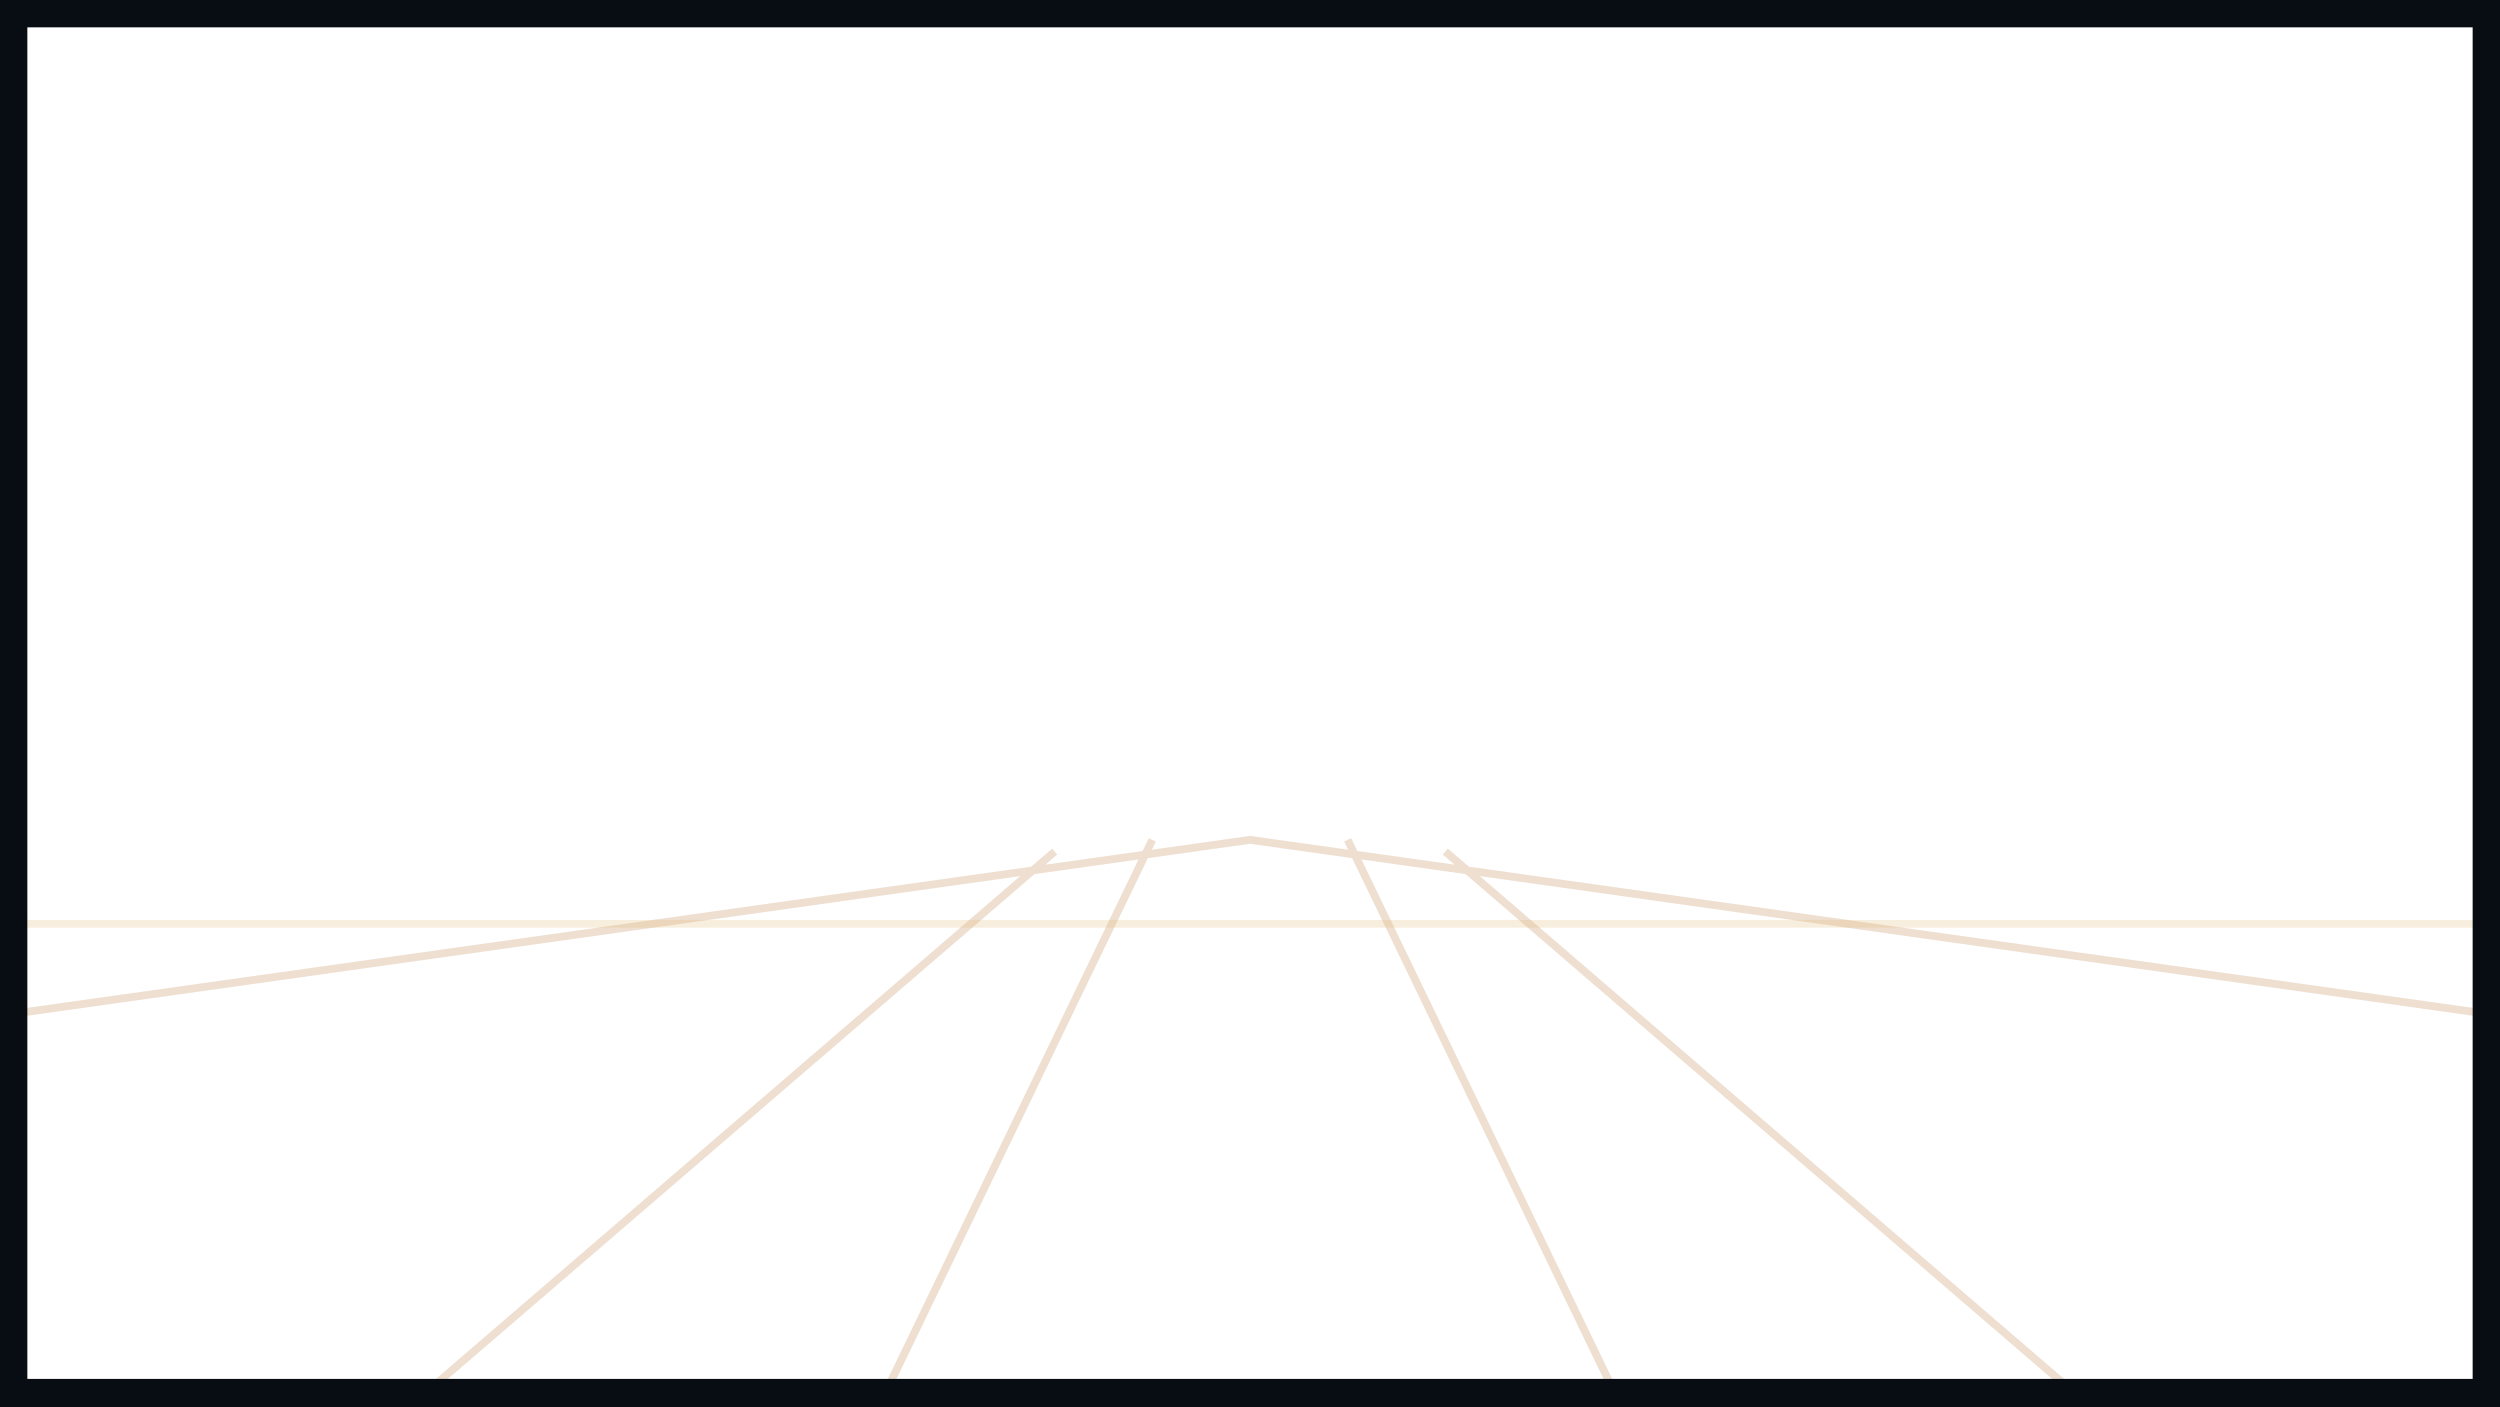
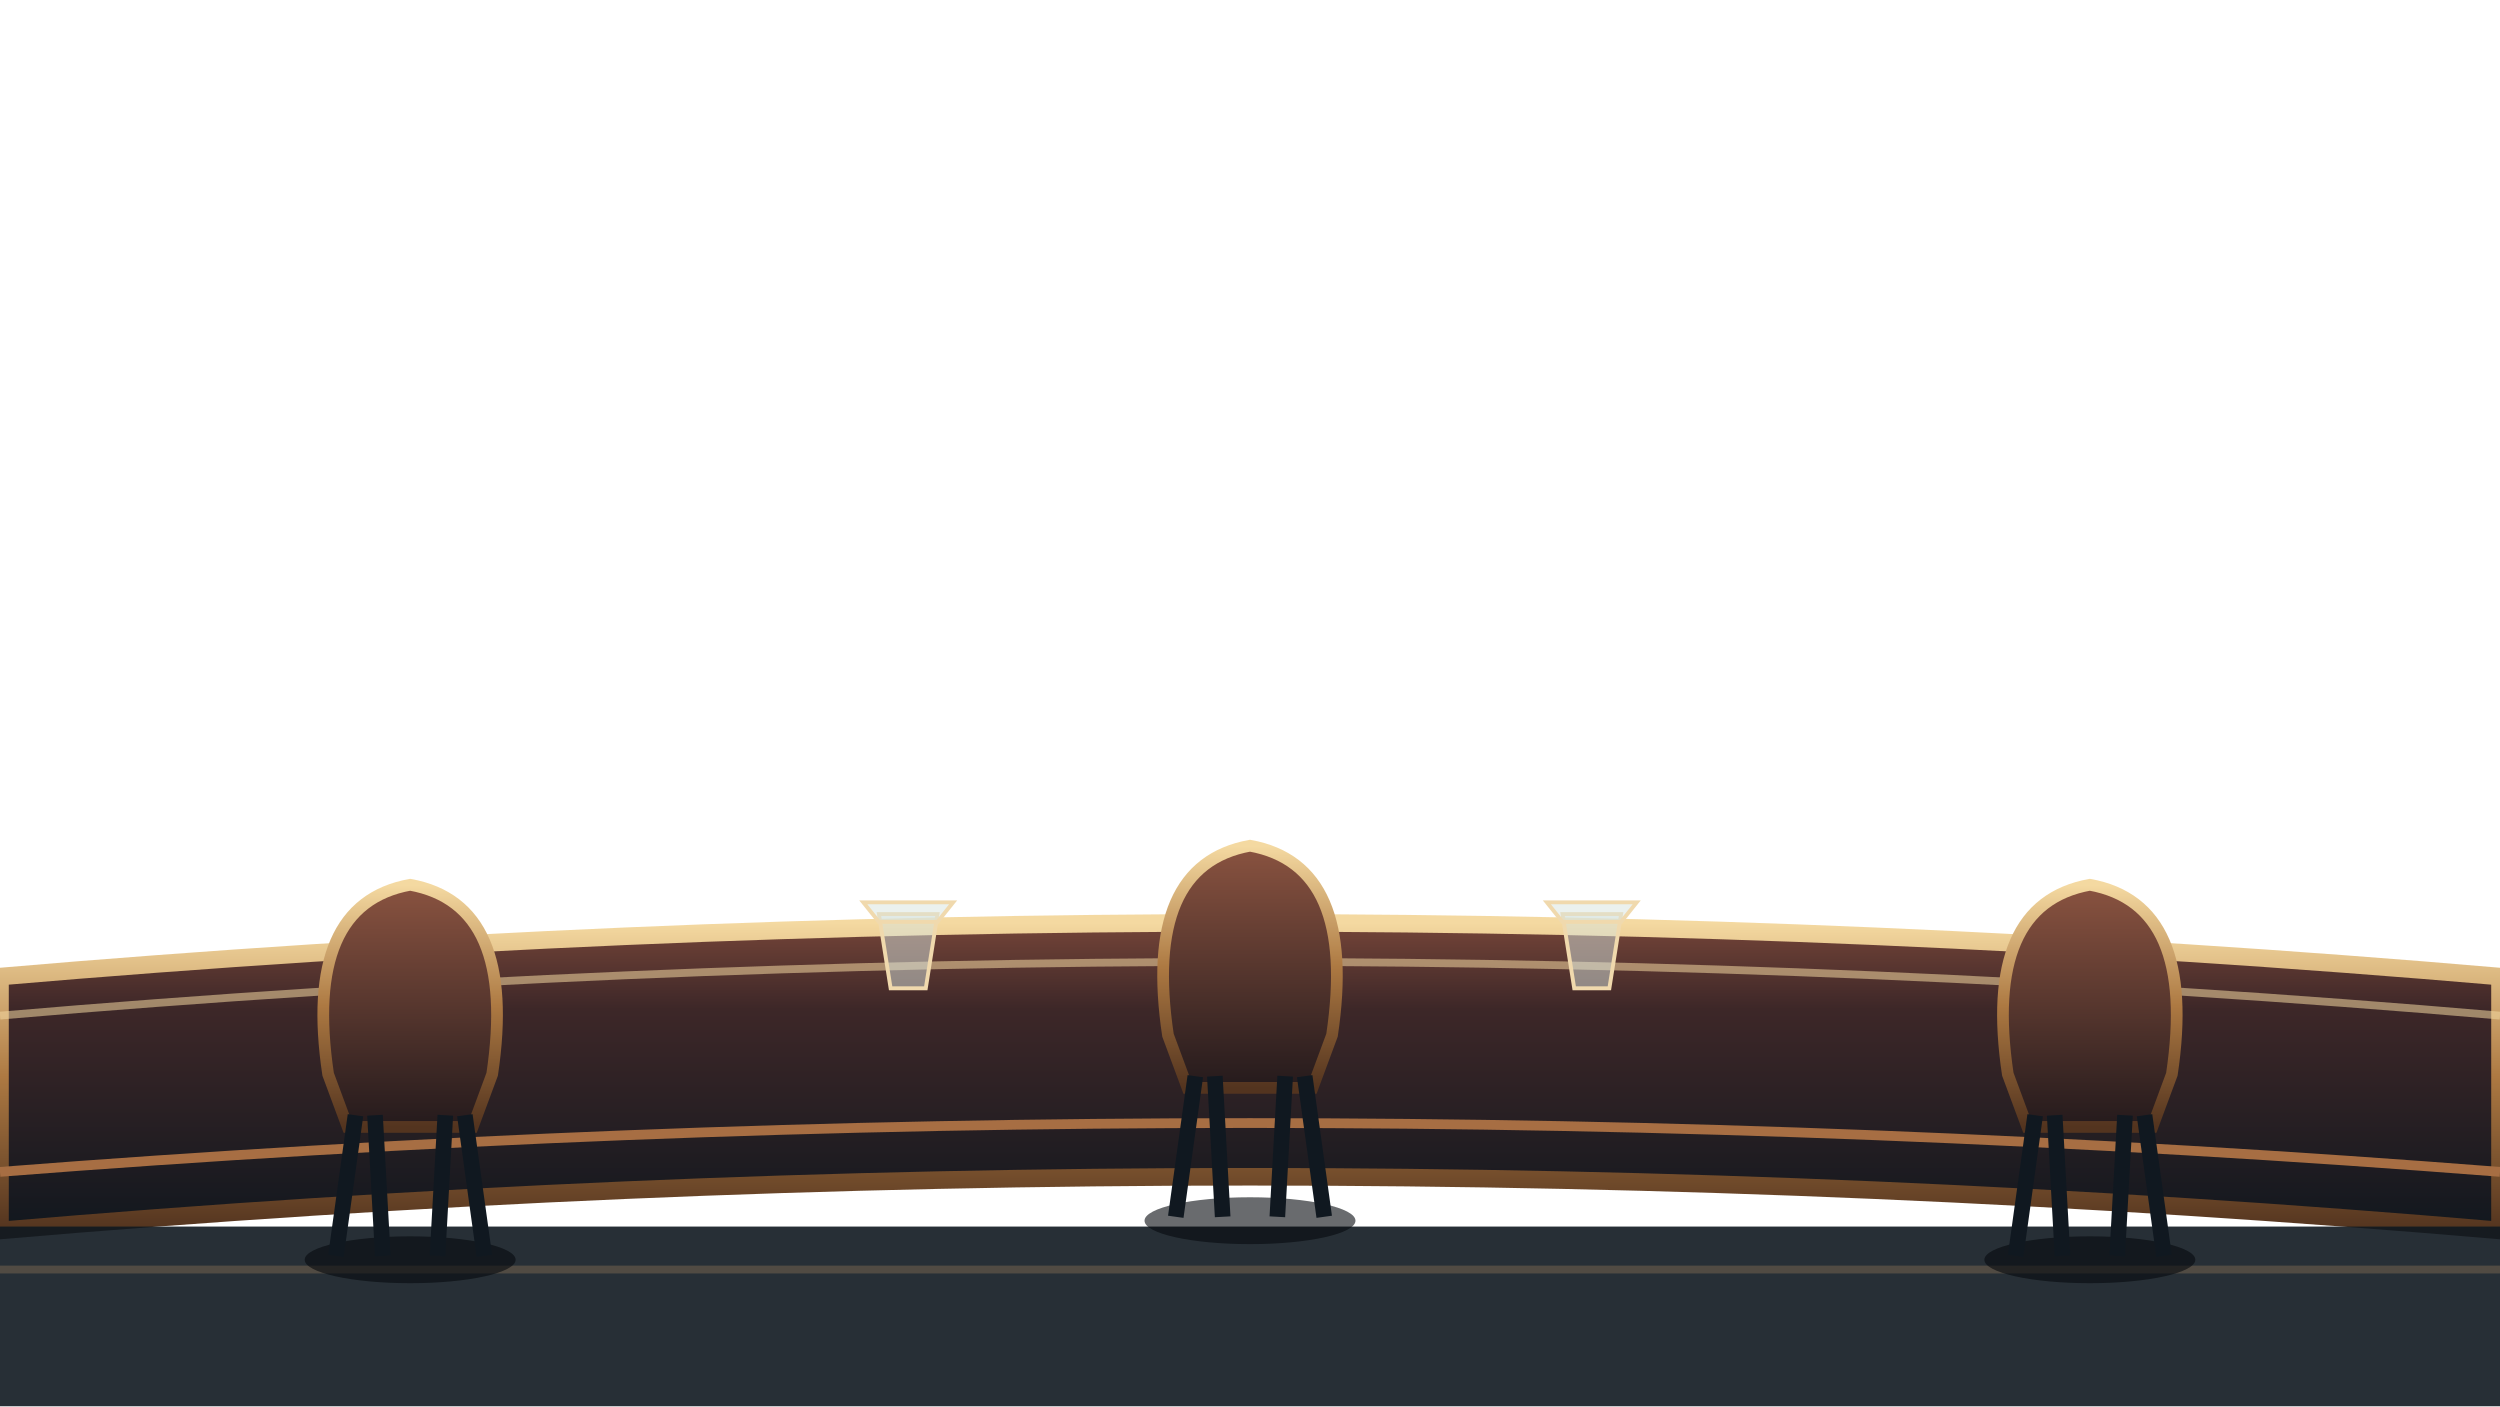
<svg xmlns="http://www.w3.org/2000/svg" viewBox="0 0 1280 720">
  <defs>
-     <linearGradient id="wall" x2="0" y2="1">
-       <stop stop-color="#17232c" />
-       <stop offset="1" stop-color="#422d2d" />
-     </linearGradient>
-     <linearGradient id="floor" x2="0" y2="1">
-       <stop stop-color="#5c3c3b" />
-       <stop offset="1" stop-color="#101820" />
+     <linearGradient id="counter" x2="0" y2="1">
+       <stop stop-color="#754538" />
+       <stop offset=".28" stop-color="#3d2728" />
+       <stop offset="1" stop-color="#11171e" />
    </linearGradient>
    <linearGradient id="brass" x2="0" y2="1">
-       <stop stop-color="#f1d28d" />
-       <stop offset=".5" stop-color="#a66d36" />
-       <stop offset="1" stop-color="#52351f" />
+       <stop stop-color="#f4d9a1" />
+       <stop offset=".5" stop-color="#ad7942" />
+       <stop offset="1" stop-color="#53341f" />
    </linearGradient>
-     <linearGradient id="bottle" x2="0" y2="1">
-       <stop stop-color="#8dbb9b" stop-opacity=".8" />
-       <stop offset="1" stop-color="#234c47" />
+     <linearGradient id="leather" x2="0" y2="1">
+       <stop stop-color="#8a5340" />
+       <stop offset="1" stop-color="#241a1c" />
    </linearGradient>
-     <radialGradient id="glow">
-       <stop stop-color="#e99c58" stop-opacity=".65" />
-       <stop offset="1" stop-color="#e99c58" stop-opacity="0" />
-     </radialGradient>
  </defs>
-   <path d="M0 520 640 430 1280 520M210 720 540 436M1070 720 740 436M450 720 590 430M830 720 690 430" fill="none" stroke="#c38d59" stroke-opacity=".28" stroke-width="4" />
-   <path d="M0 473H1280" stroke="#e4bd7c" stroke-opacity=".25" stroke-width="4" />
-   <rect width="1280" height="720" fill="none" stroke="#080d13" stroke-width="28" />
+   <g>
+     <path d="M0 500Q640 445 1280 500V630Q640 575 0 630Z" fill="url(#counter)" stroke="url(#brass)" stroke-width="9" />
+     <path d="M0 520Q640 465 1280 520" fill="none" stroke="#f1d7a0" stroke-opacity=".55" stroke-width="4" />
+     <path d="M0 600Q640 550 1280 600" fill="none" stroke="#a76e43" stroke-width="5" />
+     <path d="M0 628H1280V720H0Z" fill="#101820" opacity=".9" />
+     <path d="M0 650H1280" stroke="#d1a36d" stroke-opacity=".25" stroke-width="4" />
+   </g>
+   <g transform="translate(210 555)">
+     <ellipse cy="90" rx="54" ry="12" fill="#05090d" opacity=".6" />
+     <path d="M-42 -5Q-55 -92 0 -102Q55 -92 42 -5L32 22H-32Z" fill="url(#leather)" stroke="url(#brass)" stroke-width="6" />
+     <path d="M-28 16 -38 88M28 16 38 88M-18 16 -14 88M18 16 14 88" stroke="#101820" stroke-width="8" />
+   </g>
+   <g transform="translate(640 535)">
+     <ellipse cy="90" rx="54" ry="12" fill="#05090d" opacity=".6" />
+     <path d="M-42 -5Q-55 -92 0 -102Q55 -92 42 -5L32 22H-32Z" fill="url(#leather)" stroke="url(#brass)" stroke-width="6" />
+     <path d="M-28 16 -38 88M28 16 38 88M-18 16 -14 88M18 16 14 88" stroke="#101820" stroke-width="8" />
+   </g>
+   <g transform="translate(1070 555)">
+     <ellipse cy="90" rx="54" ry="12" fill="#05090d" opacity=".6" />
+     <path d="M-42 -5Q-55 -92 0 -102Q55 -92 42 -5L32 22H-32Z" fill="url(#leather)" stroke="url(#brass)" stroke-width="6" />
+     <path d="M-28 16 -38 88M28 16 38 88M-18 16 -14 88M18 16 14 88" stroke="#101820" stroke-width="8" />
+   </g>
+   <g fill="#d9e4df" fill-opacity=".5" stroke="#f0d9ad" stroke-width="2">
+     <path d="M450 468H480L474 506H456Z" />
+     <path d="M800 468H830L824 506H806Z" />
+     <path d="M442 462H488L480 472H450Z" />
+     <path d="M792 462H838L830 472H800Z" />
+   </g>
</svg>
